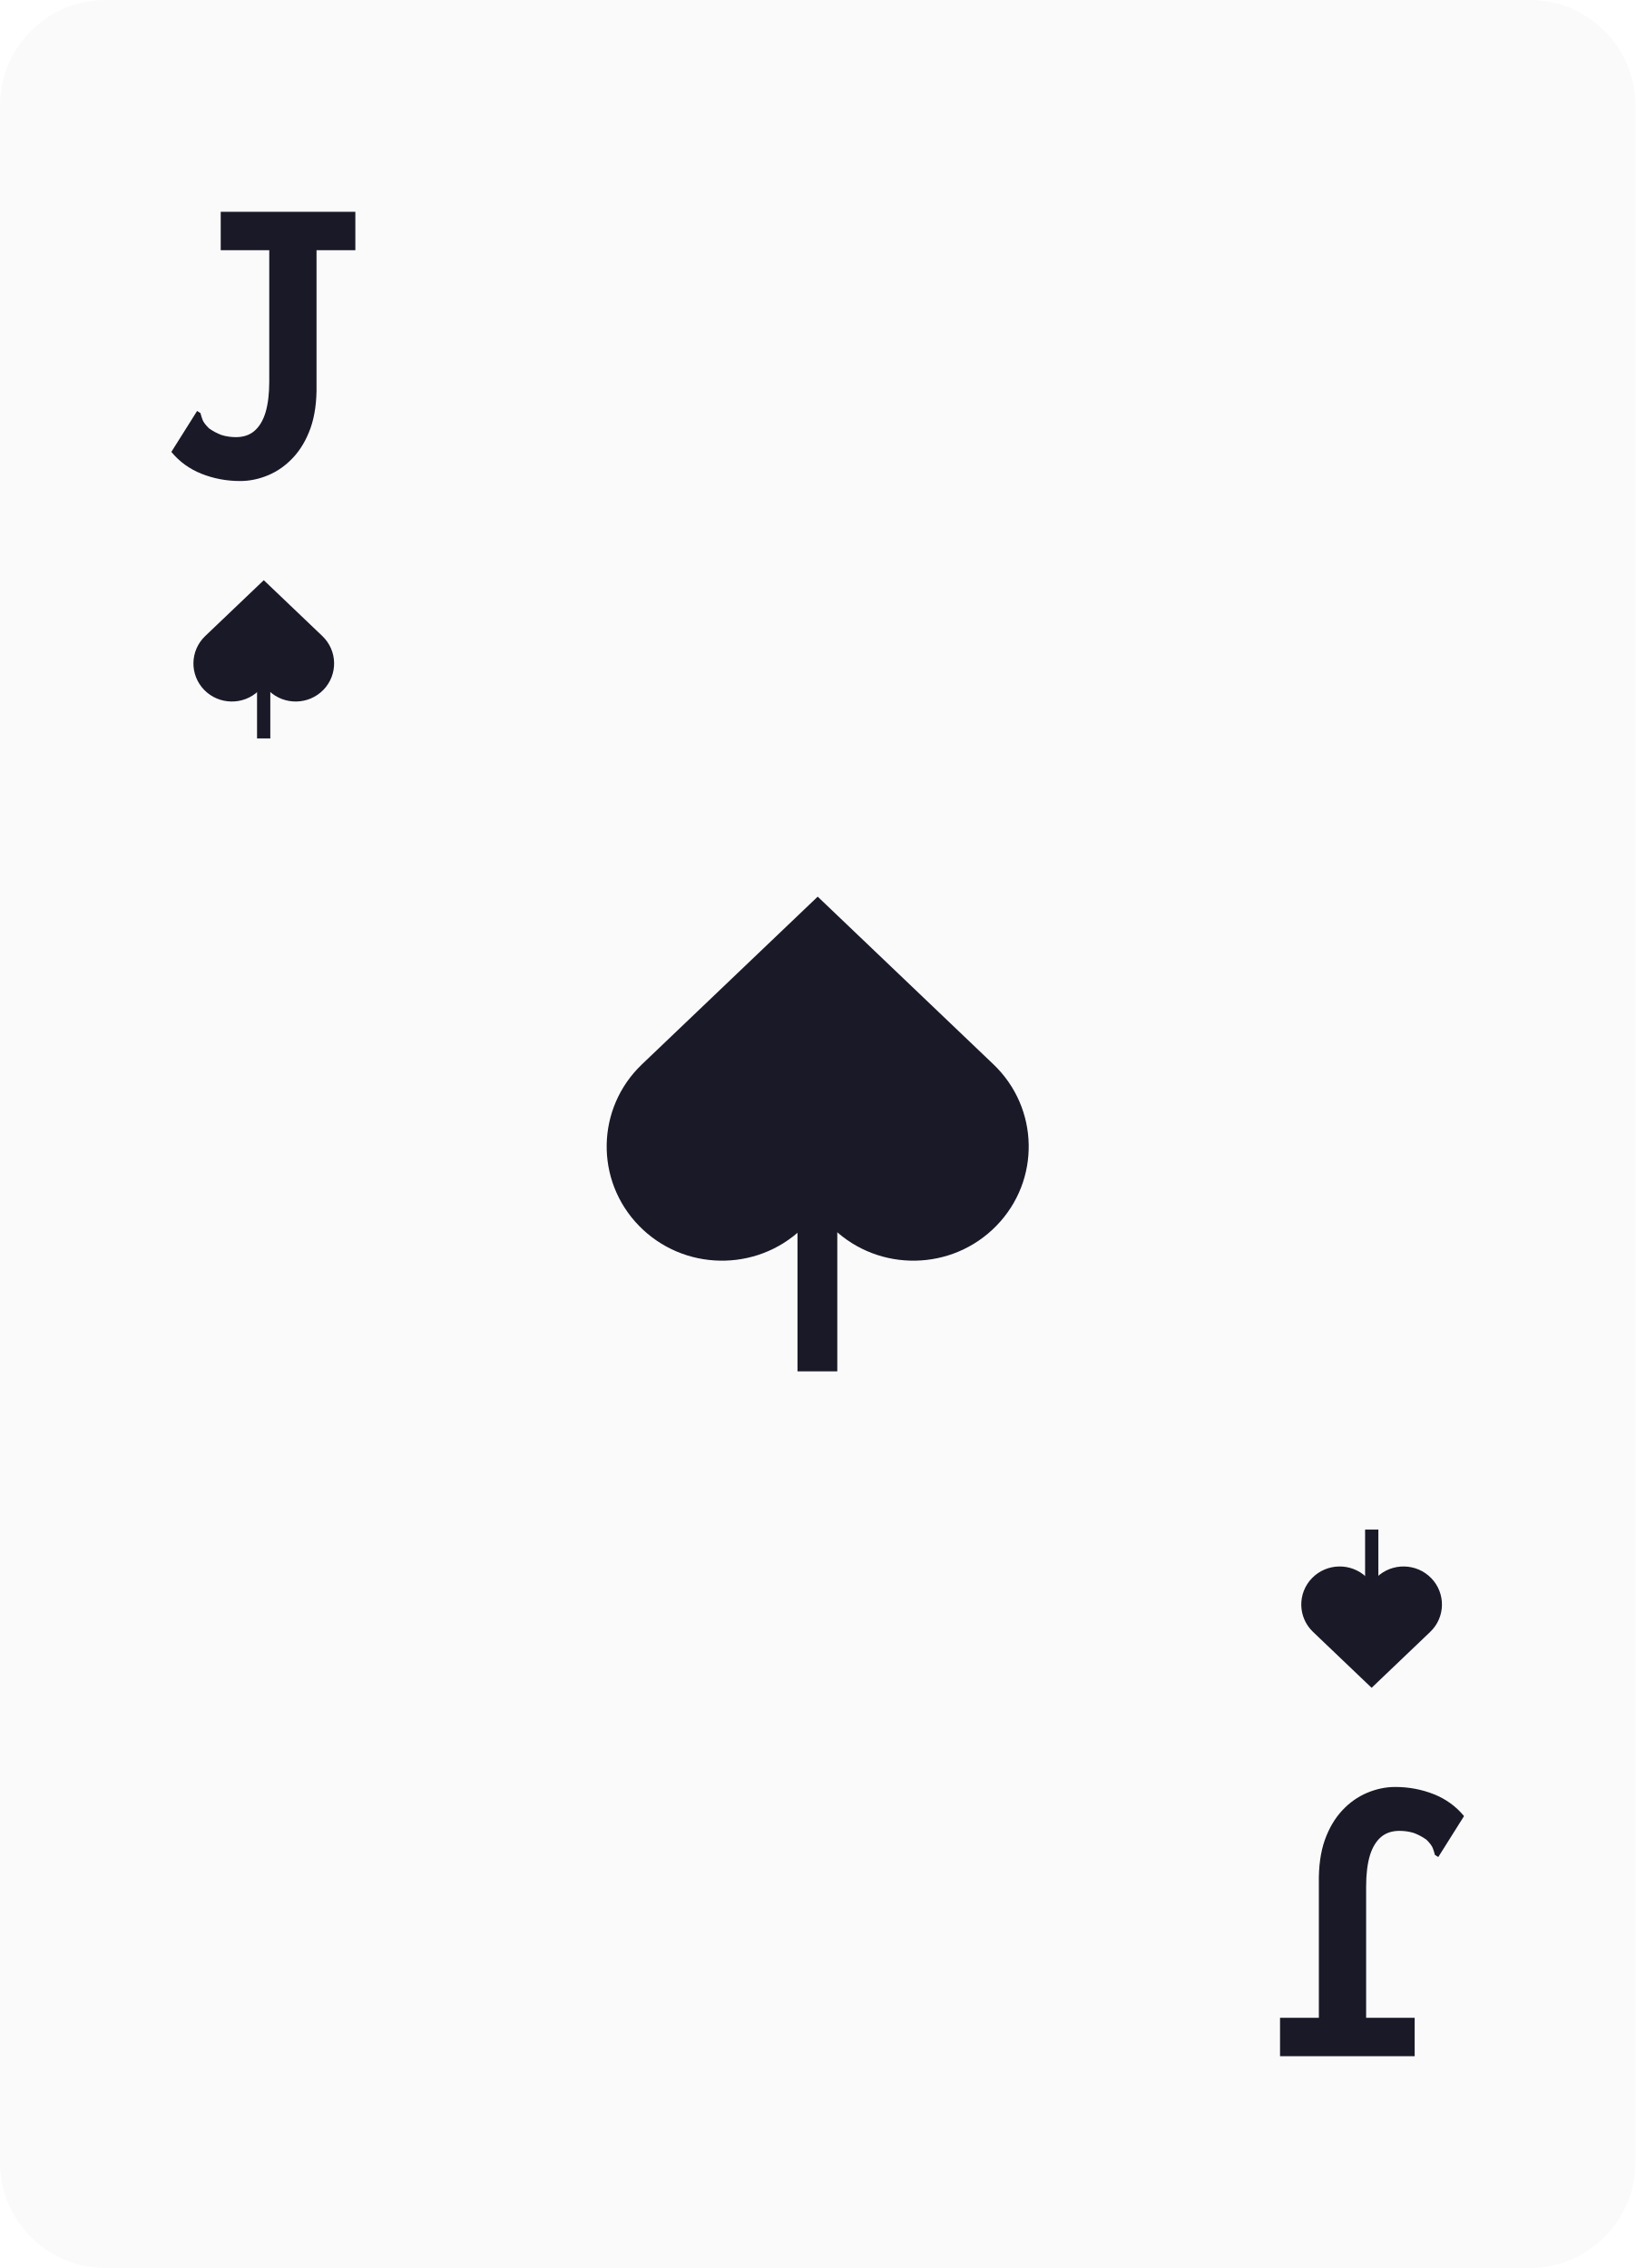
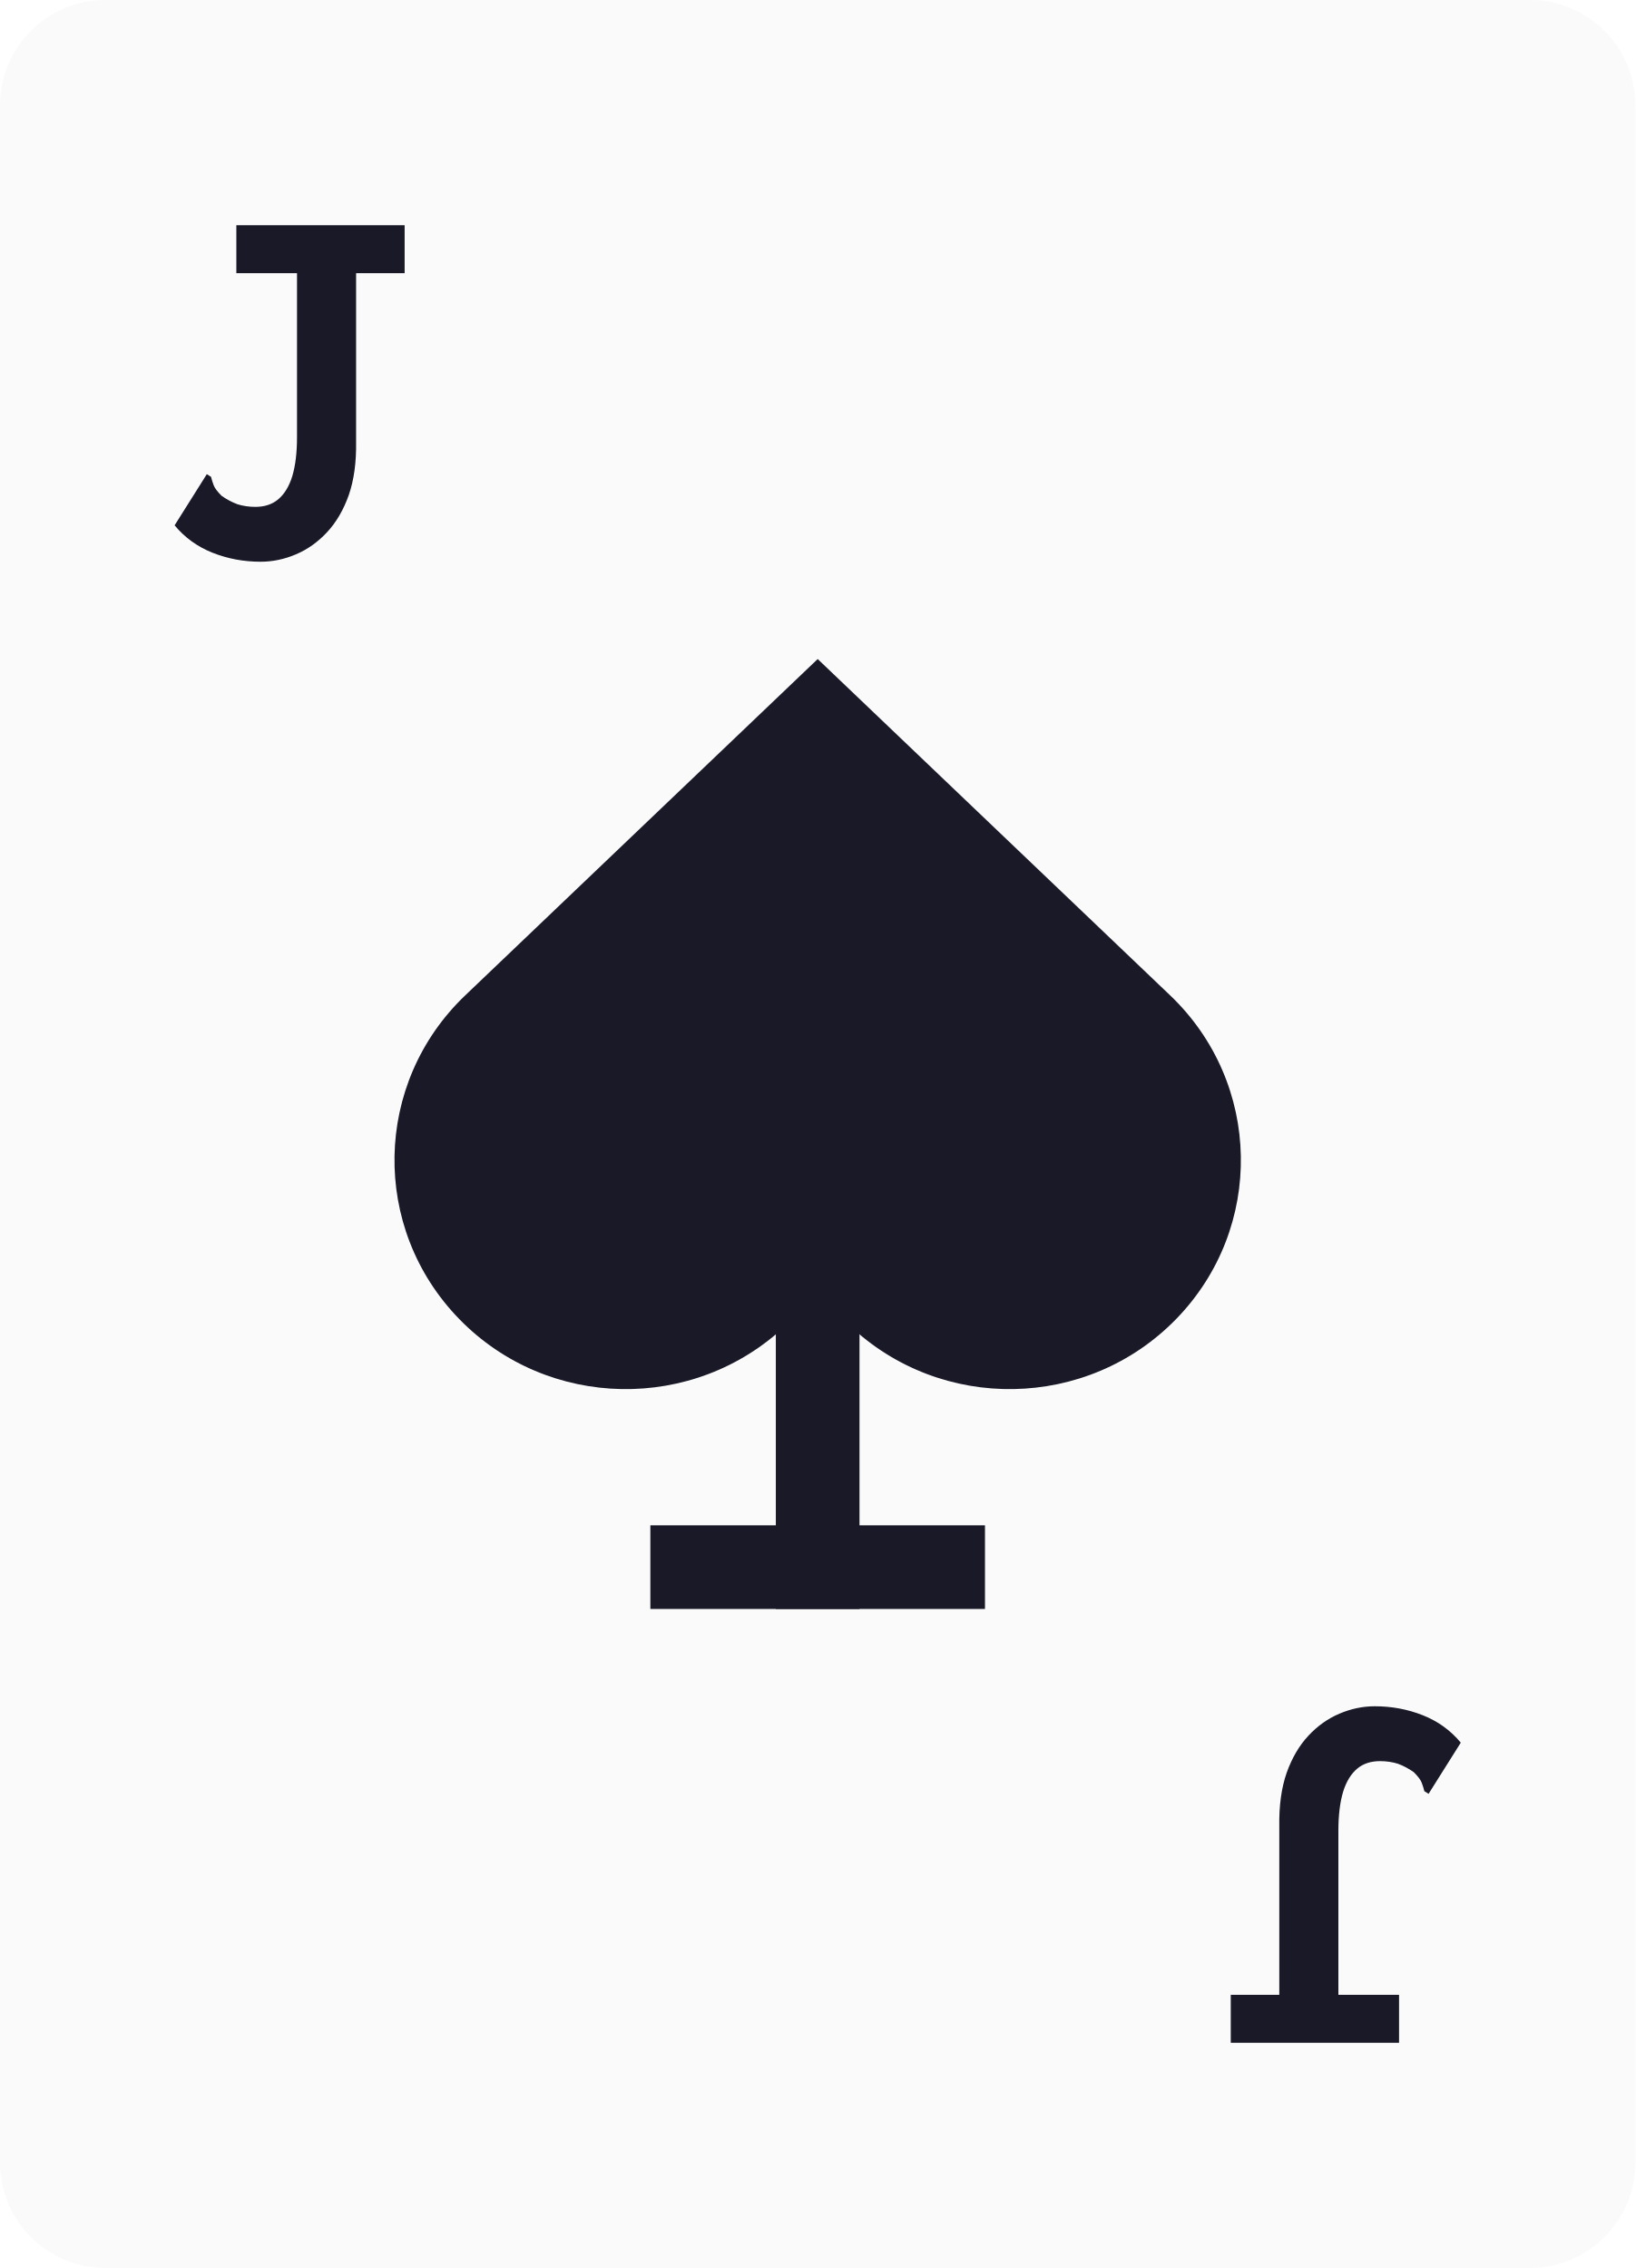
<svg xmlns="http://www.w3.org/2000/svg" width="62" height="86" viewBox="0 0 62 86" fill="none">
  <rect width="62" height="86" rx="4" fill="#FAFAFB" />
-   <path d="M9.104 18.24C8.592 18.24 8.107 18.149 7.648 17.968C7.189 17.787 6.805 17.509 6.496 17.136L7.392 15.712L7.472 15.584L7.6 15.664C7.621 15.749 7.648 15.835 7.68 15.92C7.712 16.005 7.792 16.112 7.92 16.24C8.069 16.347 8.229 16.432 8.4 16.496C8.571 16.549 8.752 16.576 8.944 16.576C9.221 16.576 9.451 16.501 9.632 16.352C9.824 16.192 9.968 15.957 10.064 15.648C10.16 15.328 10.208 14.933 10.208 14.464V9.488H8.368V8.032H13.472V9.488H12V14.592C12.011 15.221 11.936 15.765 11.776 16.224C11.616 16.672 11.397 17.045 11.12 17.344C10.843 17.643 10.528 17.867 10.176 18.016C9.824 18.165 9.467 18.24 9.104 18.24Z" fill="#191927" />
-   <path fill-rule="evenodd" clip-rule="evenodd" d="M12.259 26.16C11.7 26.733 10.778 26.75 10.198 26.197L10 26.008L9.802 26.197C9.222 26.75 8.3 26.733 7.741 26.16C7.183 25.586 7.2 24.672 7.779 24.119L10 22L12.221 24.119C12.8 24.672 12.817 25.586 12.259 26.16Z" fill="#191927" />
-   <rect x="9.745" y="25.677" width="0.503" height="2.323" fill="#191927" />
-   <path fill-rule="evenodd" clip-rule="evenodd" d="M37.776 46.479C36.1 48.2 33.333 48.251 31.595 46.592L31 46.024L30.405 46.592C28.667 48.251 25.9 48.2 24.224 46.479C22.549 44.758 22.599 42.018 24.338 40.358L31 34L37.662 40.358C39.401 42.018 39.452 44.758 37.776 46.479Z" fill="#191927" />
-   <rect x="30.234" y="45.03" width="1.509" height="6.97" fill="#191927" />
-   <path d="M52.896 67.76C53.408 67.76 53.893 67.851 54.352 68.032C54.811 68.213 55.195 68.491 55.504 68.864L54.608 70.288L54.528 70.416L54.4 70.336C54.379 70.251 54.352 70.165 54.32 70.08C54.288 69.995 54.208 69.888 54.08 69.76C53.931 69.653 53.771 69.568 53.6 69.504C53.429 69.451 53.248 69.424 53.056 69.424C52.779 69.424 52.549 69.499 52.368 69.648C52.176 69.808 52.032 70.043 51.936 70.352C51.84 70.672 51.792 71.067 51.792 71.536V76.512H53.632V77.968H48.528V76.512H50V71.408C49.989 70.779 50.064 70.235 50.224 69.776C50.384 69.328 50.603 68.955 50.88 68.656C51.157 68.357 51.472 68.133 51.824 67.984C52.176 67.835 52.533 67.76 52.896 67.76Z" fill="#191927" />
-   <path fill-rule="evenodd" clip-rule="evenodd" d="M49.741 59.84C50.3 59.267 51.222 59.25 51.802 59.803L52 59.992L52.198 59.803C52.778 59.25 53.7 59.267 54.259 59.84C54.817 60.414 54.8 61.328 54.221 61.88L52 64L49.779 61.88C49.2 61.328 49.183 60.414 49.741 59.84Z" fill="#191927" />
-   <rect x="52.255" y="60.324" width="0.503" height="2.323" transform="rotate(-180 52.2555 60.3235)" fill="#191927" />
+   <path d="M9.88 21.3C9.24 21.3 8.633 21.187 8.06 20.96C7.487 20.733 7.007 20.387 6.62 19.92L7.74 18.14L7.84 17.98L8 18.08C8.027 18.187 8.06 18.293 8.1 18.4C8.14 18.507 8.24 18.64 8.4 18.8C8.587 18.933 8.787 19.04 9 19.12C9.213 19.187 9.44 19.22 9.68 19.22C10.027 19.22 10.313 19.127 10.54 18.94C10.78 18.74 10.96 18.447 11.08 18.06C11.2 17.66 11.26 17.167 11.26 16.58V10.36H8.96V8.54H15.34V10.36H13.5V16.74C13.513 17.527 13.42 18.207 13.22 18.78C13.02 19.34 12.747 19.807 12.4 20.18C12.053 20.553 11.66 20.833 11.22 21.02C10.78 21.207 10.333 21.3 9.88 21.3Z" fill="#191927" />
+   <path fill-rule="evenodd" clip-rule="evenodd" d="M44.589 50.017C41.229 53.469 35.679 53.57 32.192 50.243L31 49.105L29.807 50.243C26.321 53.57 20.771 53.469 17.411 50.017C14.05 46.565 14.152 41.069 17.639 37.742L31 24.99L44.361 37.742C47.847 41.069 47.949 46.565 44.589 50.017Z" fill="#191927" />
+   <rect x="29.413" y="48.324" width="3.172" height="12.686" fill="#191927" />
+   <path d="M37.342 57.839L37.342 61.01L24.656 61.01L24.656 57.839L37.342 57.839Z" fill="#191927" />
+   <path d="M52.12 64.7C52.76 64.7 53.367 64.813 53.94 65.04C54.513 65.267 54.993 65.613 55.38 66.08L54.26 67.86L54.16 68.02L54 67.92C53.973 67.813 53.94 67.707 53.9 67.6C53.86 67.493 53.76 67.36 53.6 67.2C53.413 67.067 53.213 66.96 53 66.88C52.787 66.813 52.56 66.78 52.32 66.78C51.973 66.78 51.687 66.873 51.46 67.06C51.22 67.26 51.04 67.553 50.92 67.94C50.8 68.34 50.74 68.833 50.74 69.42V75.64H53.04V77.46H46.66V75.64H48.5V69.26C48.487 68.473 48.58 67.793 48.78 67.22C48.98 66.66 49.253 66.193 49.6 65.82C49.947 65.447 50.34 65.167 50.78 64.98C51.22 64.793 51.667 64.7 52.12 64.7Z" fill="#191927" />
</svg>
